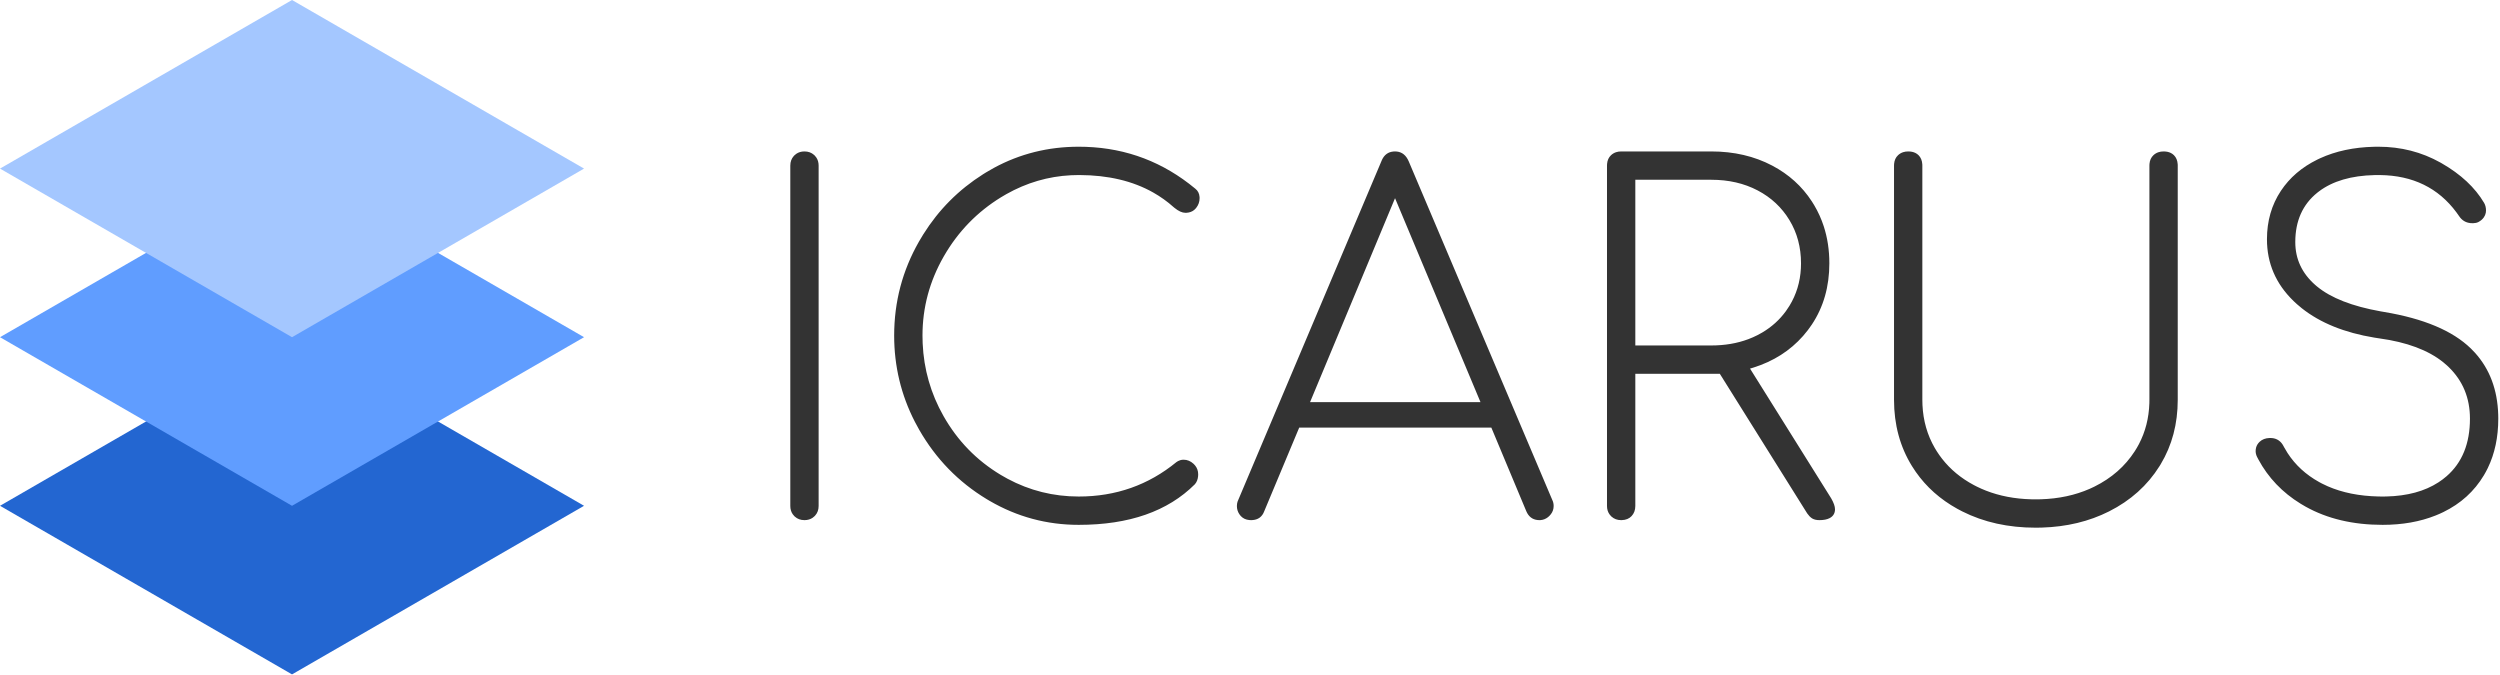
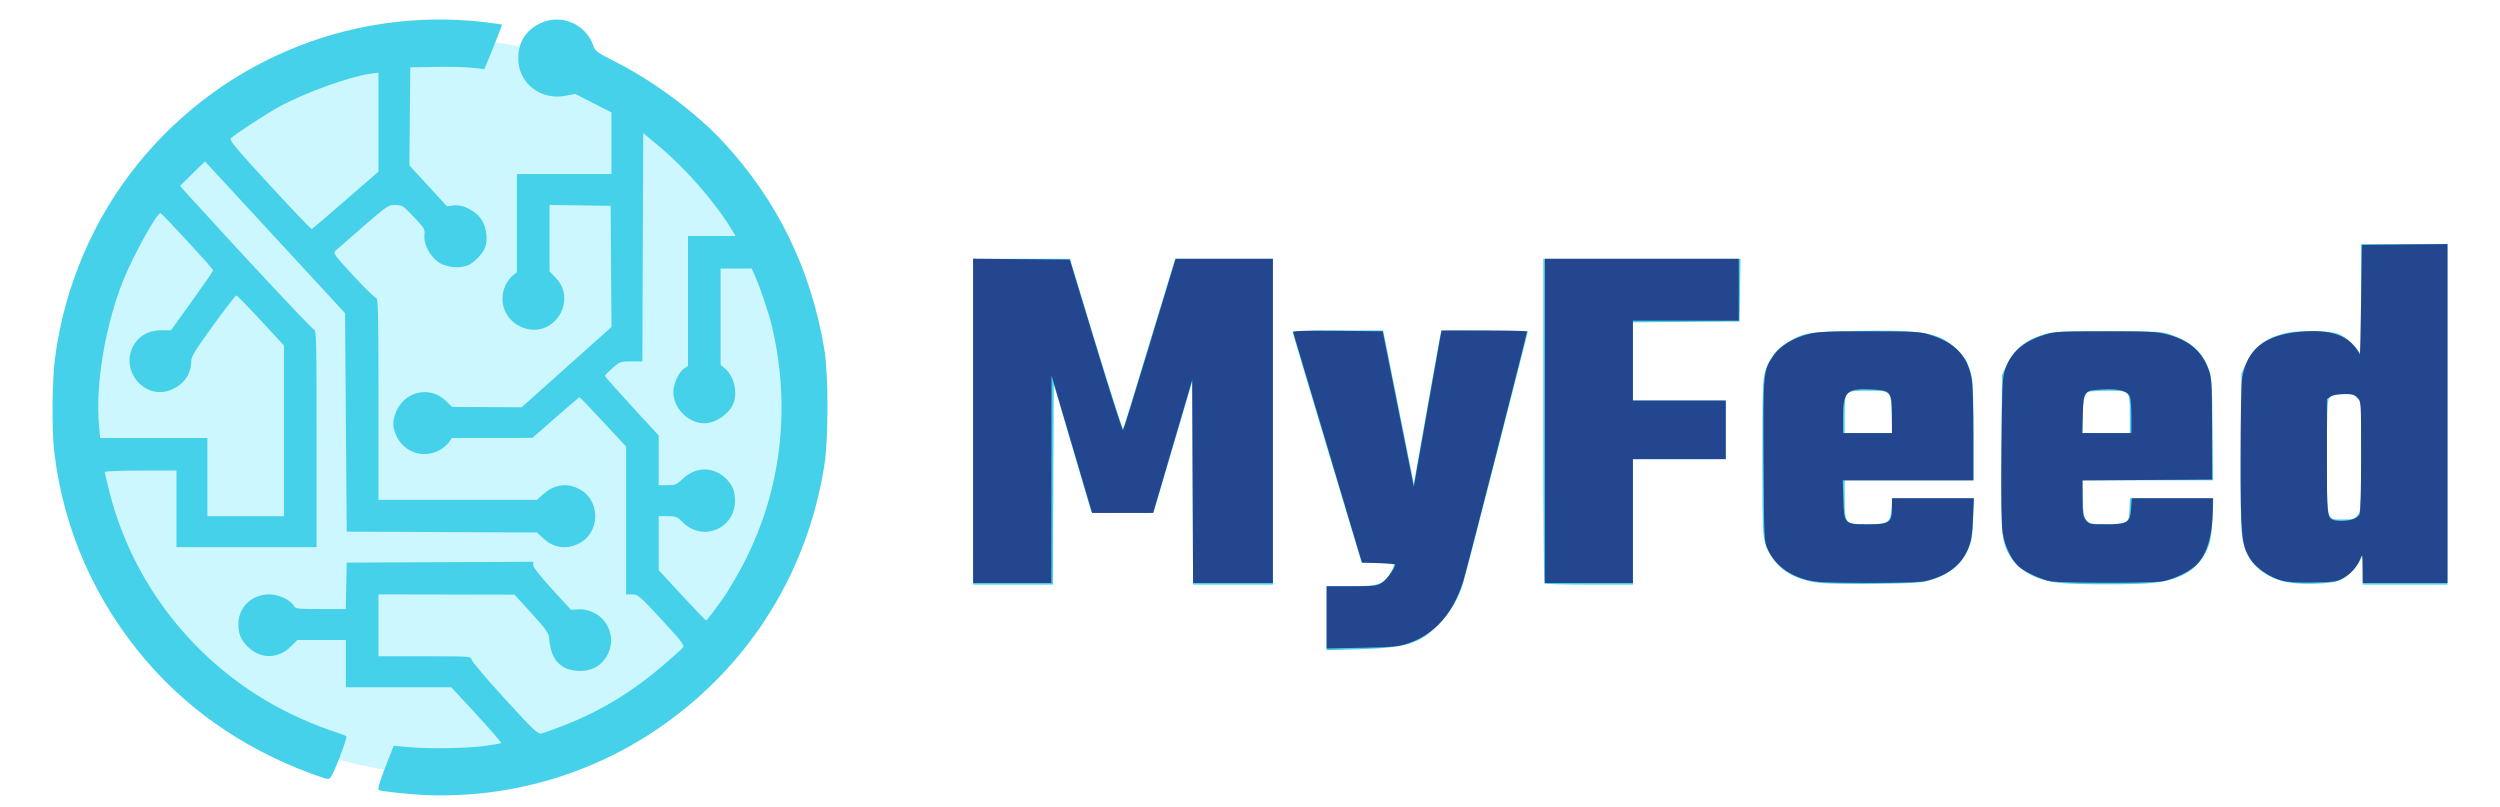
- <svg xmlns="http://www.w3.org/2000/svg" version="1.1" width="949" height="256" viewbox="0 0 949 256">
-   <path fill="#2366d1" d="M110.851 128L221.703 192L110.851 256L0 192Z" />
-   <path fill="#609dff" d="M110.851 64L221.703 128L110.851 192L0 128Z" />
-   <path fill="#a4c7ff" d="M110.851 0L221.703 64L110.851 128L0 64Z" />
-   <g transform="translate(300, 55.695), scale(0.7)" fill="#333">
-     <path d="M 613.888 10.24 L 613.888 137.216 A 60.705 60.705 0 0 0 613.954 140.055 Q 614.553 152.847 620.602 163.316 A 50.135 50.135 0 0 0 621.696 165.12 A 51.598 51.598 0 0 0 624.562 169.185 Q 631.357 177.897 641.762 183.449 A 63.11 63.11 0 0 0 643.456 184.32 A 61.649 61.649 0 0 0 648.369 186.492 Q 659.467 190.833 672.846 191.198 A 90.809 90.809 0 0 0 675.328 191.232 A 90.563 90.563 0 0 0 678.104 191.19 Q 692.78 190.74 704.7 185.489 A 61.259 61.259 0 0 0 707.2 184.32 Q 721.152 177.408 729.088 165.12 A 49.502 49.502 0 0 0 731.322 161.299 Q 736.63 151.203 736.997 139.036 A 60.335 60.335 0 0 0 737.024 137.216 L 737.024 10.24 A 10.857 10.857 0 0 1 737.062 9.315 Q 737.313 6.384 739.2 4.608 A 7.256 7.256 0 0 1 741.925 2.981 Q 743.196 2.56 744.704 2.56 Q 746.956 2.56 748.602 3.369 A 6.472 6.472 0 0 1 750.336 4.608 Q 752.167 6.439 752.361 9.499 A 11.729 11.729 0 0 1 752.384 10.24 L 752.384 137.216 Q 752.384 156.807 743.135 172.194 A 64.077 64.077 0 0 1 742.528 173.184 Q 732.672 188.928 715.136 197.76 Q 698.912 205.931 678.635 206.543 A 109.71 109.71 0 0 1 675.328 206.592 Q 653.056 206.592 635.52 197.76 A 77.835 77.835 0 0 1 632.828 196.338 Q 618.963 188.661 610.337 176.346 A 65.778 65.778 0 0 1 608.256 173.184 Q 598.528 157.44 598.528 137.216 L 598.528 10.24 A 10.857 10.857 0 0 1 598.566 9.315 Q 598.817 6.384 600.704 4.608 A 7.256 7.256 0 0 1 603.429 2.981 Q 604.7 2.56 606.208 2.56 Q 608.46 2.56 610.106 3.369 A 6.472 6.472 0 0 1 611.84 4.608 Q 613.671 6.439 613.865 9.499 A 11.729 11.729 0 0 1 613.888 10.24 Z M 895.488 8.96 A 69.507 69.507 0 0 0 894.88 8.615 Q 879.509 0 861.184 0 A 100.005 100.005 0 0 0 858.79 0.028 Q 842.342 0.422 829.568 6.272 A 61.75 61.75 0 0 0 828.078 6.979 Q 815.456 13.172 808.32 23.936 Q 800.768 35.328 800.768 50.176 Q 800.768 69.697 815.175 83.659 A 59.222 59.222 0 0 0 817.024 85.376 A 60.63 60.63 0 0 0 819.68 87.606 Q 834.727 99.526 859.059 103.529 A 133.91 133.91 0 0 0 861.696 103.936 Q 884.116 107.004 896.419 116.925 A 41.61 41.61 0 0 1 898.432 118.656 A 43.592 43.592 0 0 1 899.28 119.455 Q 910.848 130.653 910.848 147.456 Q 910.848 167.68 898.176 178.688 A 39.281 39.281 0 0 1 893.72 182.034 Q 882.522 189.266 865.531 189.672 A 85.481 85.481 0 0 1 863.488 189.696 A 102.18 102.18 0 0 1 861.3 189.673 Q 845.567 189.336 833.654 184.112 A 55.097 55.097 0 0 1 830.592 182.656 A 56.619 56.619 0 0 1 829.066 181.842 Q 818.274 175.871 811.94 166.114 A 47.528 47.528 0 0 1 809.984 162.816 A 12.115 12.115 0 0 0 809.808 162.46 Q 807.734 158.428 803.571 158.002 A 9.942 9.942 0 0 0 802.56 157.952 A 12.194 12.194 0 0 0 802.217 157.957 Q 798.871 158.051 796.8 160 A 7.449 7.449 0 0 0 796.119 160.731 Q 794.934 162.191 794.688 164.094 A 8.003 8.003 0 0 0 794.624 165.12 A 6.218 6.218 0 0 0 794.708 166.137 Q 794.803 166.708 795.004 167.28 A 7.895 7.895 0 0 0 795.392 168.192 A 65.044 65.044 0 0 0 796.099 169.546 Q 804.091 184.419 819.055 193.615 A 74.4 74.4 0 0 0 821.76 195.2 Q 839.424 205.056 863.488 205.056 Q 879.548 205.056 892.299 199.951 A 62.036 62.036 0 0 0 896.384 198.144 Q 910.592 191.232 918.4 178.176 A 51.186 51.186 0 0 0 920.533 174.225 Q 926.208 162.515 926.208 147.456 A 72.811 72.811 0 0 0 926.178 145.354 Q 925.592 125.061 913.589 111.755 A 49.8 49.8 0 0 0 911.36 109.44 Q 896.512 94.976 864.256 89.6 A 157.882 157.882 0 0 1 862.446 89.288 Q 839.242 85.142 827.904 75.776 A 41.218 41.218 0 0 1 826.977 74.987 Q 816.128 65.472 816.128 51.712 A 49.293 49.293 0 0 1 816.128 51.578 Q 816.175 34.522 828.032 24.96 A 35.234 35.234 0 0 1 828.891 24.289 Q 840.118 15.794 859.213 15.381 A 91.194 91.194 0 0 1 861.184 15.36 A 73.044 73.044 0 0 1 862.037 15.365 Q 888.747 15.677 903.514 35.593 A 59.37 59.37 0 0 1 904.96 37.632 Q 907.22 41.022 911.076 41.419 A 10.261 10.261 0 0 0 912.128 41.472 A 14.543 14.543 0 0 0 912.743 41.459 Q 914.336 41.392 915.2 40.96 A 10.655 10.655 0 0 0 915.336 40.891 Q 916.348 40.366 917.135 39.681 A 7.607 7.607 0 0 0 918.4 38.272 Q 919.197 37.122 919.442 35.787 A 6.761 6.761 0 0 0 919.552 34.56 Q 919.552 32.256 918.528 30.464 Q 911.104 17.92 895.488 8.96 Z M 160.311 0.068 A 110.648 110.648 0 0 0 156.416 0 Q 131.565 0 110.402 11.483 A 99.343 99.343 0 0 0 106.112 13.952 A 109.009 109.009 0 0 0 104.543 14.926 Q 84.677 27.489 72.14 47.479 A 111.393 111.393 0 0 0 69.76 51.456 Q 56.32 75.008 56.32 102.4 Q 56.32 127.331 67.56 149.187 A 107.592 107.592 0 0 0 69.888 153.472 Q 83.456 177.152 106.496 191.104 A 103.444 103.444 0 0 0 108.082 192.045 Q 130.459 205.056 156.416 205.056 Q 197.376 205.056 219.392 183.04 Q 220.918 181.296 221.145 178.624 A 11.364 11.364 0 0 0 221.184 177.664 Q 221.184 174.906 219.514 172.852 A 8.614 8.614 0 0 0 218.752 172.032 A 10.501 10.501 0 0 0 218.638 171.925 Q 216.248 169.728 213.248 169.728 A 6.244 6.244 0 0 0 211.549 169.961 Q 210.906 170.141 210.291 170.463 A 7.508 7.508 0 0 0 209.408 171.008 Q 186.624 189.696 156.416 189.696 Q 135.765 189.696 117.743 180.022 A 87.237 87.237 0 0 1 114.048 177.92 Q 94.464 166.144 83.072 146.048 Q 72.704 127.758 71.772 106.604 A 95.549 95.549 0 0 1 71.68 102.4 Q 71.68 79.616 83.2 59.52 A 97.348 97.348 0 0 1 83.35 59.26 Q 94.847 39.346 114.304 27.392 A 88.056 88.056 0 0 1 117.155 25.713 Q 133.663 16.406 152.218 15.466 A 82.911 82.911 0 0 1 156.416 15.36 A 117.212 117.212 0 0 1 156.817 15.361 Q 180.184 15.441 196.829 24.848 A 63.01 63.01 0 0 1 207.872 32.768 A 23.034 23.034 0 0 0 208.339 33.158 Q 211.641 35.84 214.272 35.84 A 9.974 9.974 0 0 0 214.911 35.82 Q 217.343 35.664 219.009 34.296 A 6.873 6.873 0 0 0 219.904 33.408 A 9.994 9.994 0 0 0 220.133 33.126 Q 221.952 30.799 221.952 27.904 A 8.988 8.988 0 0 0 221.929 27.259 Q 221.724 24.398 219.648 22.784 A 110.881 110.881 0 0 0 219.543 22.697 Q 193.686 1.244 160.311 0.068 Z M 551.168 198.4 L 504.064 123.136 L 499.456 123.136 L 458.24 123.136 L 458.24 194.816 Q 458.24 198.144 456.192 200.32 Q 454.232 202.403 450.865 202.492 A 11.487 11.487 0 0 1 450.56 202.496 Q 447.452 202.496 445.349 200.598 A 7.871 7.871 0 0 1 445.056 200.32 A 7.525 7.525 0 0 1 444.182 199.275 Q 442.889 197.403 442.88 194.85 A 10.179 10.179 0 0 1 442.88 194.816 L 442.88 10.24 A 10.857 10.857 0 0 1 442.918 9.315 Q 443.169 6.384 445.056 4.608 A 7.256 7.256 0 0 1 447.781 2.981 Q 449.052 2.56 450.56 2.56 L 499.456 2.56 Q 517.888 2.56 532.48 10.24 Q 545.954 17.332 553.971 29.662 A 58.968 58.968 0 0 1 555.264 31.744 A 56.737 56.737 0 0 1 560.414 43.13 Q 563.456 52.468 563.456 63.232 Q 563.456 82.2 553.946 96.465 A 56.692 56.692 0 0 1 551.808 99.456 A 58.849 58.849 0 0 1 549.212 102.618 Q 538.621 114.637 522.253 119.779 A 72.195 72.195 0 0 1 520.448 120.32 L 564.48 190.72 Q 566.528 194.304 566.528 196.608 A 6.599 6.599 0 0 1 566.478 197.436 Q 566.253 199.208 565.035 200.395 A 5.625 5.625 0 0 1 564.352 200.96 A 6.473 6.473 0 0 1 563.547 201.443 Q 561.472 202.496 558.08 202.496 Q 555.751 202.496 554.27 201.649 A 4.911 4.911 0 0 1 553.984 201.472 Q 552.654 200.585 551.515 198.93 A 14.447 14.447 0 0 1 551.168 198.4 Z M 399.104 197.632 L 380.16 152.32 L 275.968 152.32 L 257.024 197.632 Q 255.324 202.248 250.396 202.483 A 11.297 11.297 0 0 1 249.856 202.496 A 10.258 10.258 0 0 1 248.931 202.455 Q 246.143 202.203 244.4 200.383 A 6.997 6.997 0 0 1 244.224 200.192 A 8.678 8.678 0 0 1 243.477 199.224 Q 242.176 197.264 242.176 194.816 A 7.805 7.805 0 0 1 242.282 193.521 A 7.181 7.181 0 0 1 242.944 191.488 L 320.512 7.936 A 12.196 12.196 0 0 1 320.852 7.129 Q 322.805 2.936 327.14 2.591 A 10.038 10.038 0 0 1 327.936 2.56 A 9.004 9.004 0 0 1 328.947 2.615 Q 333.29 3.106 335.36 7.936 L 413.184 191.488 Q 413.952 193.024 413.952 194.816 A 7.64 7.64 0 0 1 413.846 196.101 Q 413.457 198.383 411.648 200.192 A 9.044 9.044 0 0 1 410.871 200.886 Q 409.083 202.303 406.879 202.473 A 7.908 7.908 0 0 1 406.272 202.496 A 9.93 9.93 0 0 1 405.339 202.453 Q 400.96 202.04 399.104 197.632 Z M 15.36 10.24 L 15.36 194.816 Q 15.36 197.924 13.462 200.027 A 7.871 7.871 0 0 1 13.184 200.32 A 7.525 7.525 0 0 1 12.139 201.194 Q 10.267 202.487 7.714 202.496 A 10.179 10.179 0 0 1 7.68 202.496 Q 4.572 202.496 2.469 200.598 A 7.871 7.871 0 0 1 2.176 200.32 A 7.525 7.525 0 0 1 1.302 199.275 Q 0.009 197.403 0 194.85 A 10.179 10.179 0 0 1 0 194.816 L 0 10.24 Q 0 7.132 1.898 5.029 A 7.871 7.871 0 0 1 2.176 4.736 A 7.525 7.525 0 0 1 3.221 3.862 Q 5.093 2.569 7.646 2.56 A 10.179 10.179 0 0 1 7.68 2.56 Q 10.788 2.56 12.891 4.458 A 7.871 7.871 0 0 1 13.184 4.736 A 7.525 7.525 0 0 1 14.058 5.781 Q 15.351 7.653 15.36 10.206 A 10.179 10.179 0 0 1 15.36 10.24 Z M 281.856 138.496 L 374.272 138.496 L 327.936 27.904 L 281.856 138.496 Z M 458.24 107.776 L 499.456 107.776 Q 510.418 107.776 519.519 104.362 A 48.175 48.175 0 0 0 524.544 102.144 A 47.471 47.471 0 0 0 527.059 100.761 Q 534.75 96.219 539.878 89.183 A 43.678 43.678 0 0 0 541.824 86.272 Q 547.436 77.109 548.027 65.896 A 50.673 50.673 0 0 0 548.096 63.232 Q 548.096 50.176 541.824 39.808 Q 535.552 29.44 524.544 23.68 Q 513.536 17.92 499.456 17.92 L 458.24 17.92 L 458.24 107.776 Z" vector-effect="non-scaling-stroke" />
+ <svg xmlns="http://www.w3.org/2000/svg" id="svg8" version="1.1" viewBox="0 0 310 100" height="10cm" width="31cm">
+   <defs id="defs2">
+     <pattern id="EMFhbasepattern" patternUnits="userSpaceOnUse" width="6" height="6" x="0" y="0" />
+     <pattern id="EMFhbasepattern-6" patternUnits="userSpaceOnUse" width="6" height="6" x="0" y="0" />
+   </defs>
+   <g id="layer1">
+     <circle r="45.617" cy="50.417" cx="55.031" id="path172" style="fill:#ccf7ff;stroke:none;stroke-width:0.403;stroke-linejoin:round;fill-opacity:1" />
+     <g transform="matrix(0.9344798,0,0,0.9344798,54.11097,42.61736)" id="g160">
+       <path id="path164" d="m -1.089,59.913 c -2.113,-0.069 -6.267,-0.505 -6.563,-0.688 -0.171,-0.106 0.095,-1.027 0.87,-3.012 l 1.117,-2.86 1.855,0.17 c 2.746,0.252 7.61,0.189 10.07,-0.132 1.189,-0.155 2.235,-0.327 2.325,-0.381 0.09,-0.055 -1.36,-1.748 -3.221,-3.761 l -3.385,-3.661 h -6.993 -6.993 v -3.135 -3.135 h -3.217 -3.217 l -0.841,0.841 c -1.605,1.605 -3.811,1.725 -5.478,0.298 -1.084,-0.928 -1.514,-1.834 -1.514,-3.194 0,-2.304 1.75,-3.998 4.132,-3.998 1.234,0 2.805,0.741 3.222,1.52 0.211,0.395 0.467,0.426 3.565,0.426 h 3.337 l 0.06,-3.08 0.06,-3.08 12.376,-0.056 12.376,-0.056 v 0.454 c 0,0.278 0.971,1.514 2.509,3.19 l 2.509,2.736 0.906,-0.07 c 1.189,-0.092 2.558,0.473 3.359,1.386 2.332,2.656 0.527,6.786 -2.967,6.79 -2.641,0.003 -4,-1.404 -4.207,-4.355 -0.047,-0.667 -0.408,-1.175 -2.325,-3.279 L 10.368,33.301 1.343,33.283 -7.683,33.265 v 4.107 4.107 h 6.146 c 6.084,0 6.147,0.005 6.215,0.455 0.038,0.25 2.015,2.58 4.393,5.178 3.825,4.178 4.386,4.709 4.864,4.608 0.297,-0.063 1.659,-0.549 3.026,-1.082 4.759,-1.854 9.02,-4.431 13.079,-7.909 1.308,-1.121 2.508,-2.197 2.667,-2.391 0.254,-0.31 -0.089,-0.762 -2.81,-3.71 -2.934,-3.177 -3.142,-3.357 -3.91,-3.36 l -0.811,-0.004 v -9.803 -9.803 l -3.038,-3.276 C 20.467,8.582 19.054,7.108 18.998,7.108 c -0.056,0 -1.485,1.213 -3.177,2.696 l -3.076,2.696 -5.336,0.006 -5.336,0.006 -0.449,0.63 C 1.379,13.489 0.758,13.975 0.246,14.223 -1.883,15.254 -4.325,14.363 -5.328,12.188 -5.874,11.006 -5.836,9.985 -5.2,8.718 -3.954,6.236 -0.777,5.654 1.21,7.544 L 2.101,8.391 6.71,8.414 11.319,8.436 l 5.959,-5.327 5.959,-5.327 -0.058,-8.037 -0.058,-8.037 -4.053,-0.059 -4.053,-0.059 v 4.401 4.401 l 0.855,0.898 c 2.766,2.908 -0.08,7.752 -3.95,6.723 C 9.35,-2.67 8.07,-5.325 9.157,-7.717 9.377,-8.202 9.813,-8.799 10.125,-9.045 l 0.568,-0.446 v -6.508 -6.508 h 6.269 6.269 v -4.089 -4.089 l -2.405,-1.23 -2.405,-1.23 -1.246,0.245 c -3.332,0.656 -6.309,-1.668 -6.309,-4.926 0,-2.207 0.983,-3.767 2.962,-4.703 2.763,-1.306 6.061,0.129 7.028,3.059 0.215,0.65 0.528,0.874 2.875,2.051 4.985,2.5 10.703,6.743 14.287,10.602 7.22,7.774 11.68,16.902 13.458,27.548 C 52.036,4.085 52.038,12.641 51.48,16.18 49.767,27.032 44.821,36.88 37.216,44.576 27.033,54.882 13.289,60.385 -1.089,59.913 Z M 36.737,35.589 c 1.602,-2.161 1.786,-2.443 3.093,-4.712 5.736,-9.962 7.401,-21.605 4.727,-33.065 -0.401,-1.72 -1.521,-5.09 -2.205,-6.637 L 41.845,-9.97 H 39.78 37.714 v 6.4 6.4 l 0.546,0.43 c 1.198,0.942 1.746,3.118 1.169,4.644 -0.516,1.366 -2.363,2.648 -3.83,2.657 -2.155,0.014 -4.154,-1.976 -4.154,-4.134 0,-1.097 0.718,-2.673 1.43,-3.139 l 0.516,-0.338 v -8.622 -8.622 h 3.152 3.152 l -0.486,-0.811 c -2.153,-3.588 -6.175,-8.2 -9.709,-11.132 l -2.054,-1.704 -0.056,15.146 -0.056,15.146 h -1.481 c -1.426,0 -1.519,0.033 -2.485,0.883 -0.552,0.486 -1.003,0.953 -1.003,1.038 0,0.085 1.605,1.9 3.567,4.033 l 3.567,3.878 v 3.298 3.298 h 1.154 c 1.049,0 1.236,-0.078 2.054,-0.856 1.925,-1.832 4.582,-1.603 6.212,0.535 0.459,0.602 0.629,1.099 0.697,2.037 0.282,3.897 -4.171,5.96 -6.924,3.207 -0.746,-0.746 -0.918,-0.816 -2.005,-0.816 H 29.5 v 3.583 3.583 l 3.08,3.331 c 1.694,1.832 3.133,3.333 3.198,3.335 0.065,0.002 0.496,-0.507 0.959,-1.132 z m -51.661,22.053 c -9.444,-3.158 -17.508,-8.486 -23.595,-15.591 -6.778,-7.911 -10.949,-17.364 -12.176,-27.593 -0.358,-2.984 -0.304,-9.573 0.103,-12.646 1.251,-9.448 5.096,-18.422 11.023,-25.725 11.483,-14.147 29.415,-21.174 47.387,-18.569 l 0.908,0.132 -0.501,1.328 c -0.275,0.73 -0.807,2.064 -1.182,2.964 l -0.682,1.636 -1.524,-0.182 c -0.838,-0.1 -3.05,-0.155 -4.914,-0.123 l -3.39,0.059 -0.057,6.504 -0.057,6.504 2.495,2.716 2.495,2.716 0.854,-0.114 c 1.305,-0.175 3.073,0.766 3.813,2.028 0.64,1.091 0.777,2.83 0.298,3.76 -0.394,0.763 -1.313,1.707 -2.023,2.078 -0.999,0.522 -2.813,0.413 -3.919,-0.235 -1.195,-0.7 -2.161,-2.487 -2.016,-3.728 0.087,-0.742 -0.014,-0.913 -1.409,-2.381 -1.427,-1.503 -1.55,-1.581 -2.465,-1.581 -0.925,0 -1.093,0.113 -4.242,2.843 -1.803,1.563 -3.454,3.006 -3.668,3.205 -0.37,0.345 -0.257,0.505 2.342,3.318 1.502,1.626 2.869,2.956 3.037,2.956 0.26,0 0.306,1.996 0.306,13.403 V 20.727 H 2.823 13.328 L 14.305,19.868 c 1.496,-1.317 3.384,-1.447 5.046,-0.348 2.3,1.522 2.3,5.216 0,6.738 -1.67,1.105 -3.645,0.967 -5.079,-0.354 l -0.922,-0.85 -12.624,-0.056 -12.624,-0.056 -0.108,-14.494 -0.108,-14.494 -9.296,-10.072 -9.296,-10.072 -1.661,1.632 -1.661,1.632 1.337,1.471 c 7.49,8.241 16.112,17.455 16.415,17.545 0.355,0.105 0.378,0.985 0.378,14.508 v 14.396 h -9.296 -9.296 V 21.916 16.836 h -4.756 c -2.648,0 -4.756,0.086 -4.756,0.193 0,0.106 0.28,1.298 0.622,2.648 3.253,12.834 12.128,23.677 24.13,29.481 1.546,0.748 3.783,1.679 4.972,2.07 1.189,0.391 2.24,0.775 2.336,0.854 0.18,0.149 -1.624,4.884 -2.079,5.454 -0.201,0.253 -0.398,0.276 -0.906,0.106 z M -20.221,11.565 V 0.24 L -23.295,-3.081 c -1.691,-1.827 -3.157,-3.322 -3.257,-3.322 -0.101,0 -1.487,1.8 -3.081,3.999 -2.456,3.39 -2.899,4.121 -2.904,4.796 -0.012,1.603 -0.914,2.927 -2.492,3.658 -3.65,1.69 -7.245,-2.68 -4.998,-6.075 0.763,-1.152 2.011,-1.766 3.577,-1.759 l 1.231,0.006 2.797,-3.887 c 1.538,-2.138 2.797,-3.97 2.797,-4.073 0,-0.229 -6.778,-7.582 -6.989,-7.582 -0.493,0 -3.514,5.437 -4.88,8.783 -2.415,5.914 -3.78,13.99 -3.275,19.381 l 0.156,1.669 h 7.115 7.115 v 5.188 5.188 h 5.08 5.08 z m 8.182,-30.614 4.353,-3.783 0.002,-6.567 0.002,-6.567 -1.102,0.146 c -2.612,0.346 -8.537,2.474 -11.868,4.261 -1.795,0.963 -6.268,3.882 -6.645,4.336 -0.189,0.228 0.925,1.555 5.188,6.182 2.986,3.241 5.494,5.866 5.573,5.834 0.08,-0.032 2.104,-1.761 4.498,-3.842 z M 118.131,36.431 v -4.247 h 3.108 c 4.094,0 4.791,-0.296 5.703,-2.424 l 0.252,-0.587 -2.208,-0.062 -2.208,-0.062 -4.584,-15.24 c -2.521,-8.382 -4.588,-15.313 -4.594,-15.402 -0.005,-0.089 2.7,-0.162 6.012,-0.162 h 6.021 l 2.033,10.175 2.033,10.175 1.788,-10.109 c 0.983,-5.56 1.819,-10.14 1.857,-10.179 0.038,-0.038 2.643,-0.044 5.788,-0.012 l 5.718,0.058 -4.153,16.259 c -2.284,8.942 -4.319,16.773 -4.523,17.402 -0.656,2.021 -1.686,3.699 -3.251,5.295 -2.473,2.522 -4.19,3.05 -10.524,3.24 L 118.131,40.678 V 36.431 Z M 71.221,10.351 v -21.617 l 6.431,0.002 6.431,0.002 0.469,1.565 c 3.22,10.756 6.456,21.095 6.563,20.967 0.074,-0.089 0.6,-1.718 1.17,-3.621 0.889,-2.972 2.425,-8.016 5.116,-16.808 l 0.645,-2.108 h 6.476 6.476 v 21.617 21.617 h -5.295 -5.295 l -0.056,-13.48 -0.056,-13.48 -2.579,8.728 -2.579,8.728 -4.108,-0.059 -4.108,-0.059 -2.5,-8.493 -2.5,-8.493 -0.056,13.303 -0.056,13.303 h -5.295 -5.295 z M 147.027,31.824 c -0.079,-0.079 -0.144,-9.807 -0.144,-21.617 v -21.473 h 13.083 13.083 l -0.059,4.161 -0.059,4.161 -7.08,0.057 -7.08,0.057 v 5.185 5.185 h 6.161 6.161 v 3.891 3.891 h -6.161 -6.161 v 8.323 8.323 h -5.801 c -3.19,0 -5.866,-0.065 -5.945,-0.144 z m 36.595,-0.073 c -3.834,-0.44 -6.247,-2.171 -7.274,-5.219 -0.354,-1.051 -0.39,-2.101 -0.39,-11.426 0,-9.189 0.04,-10.397 0.38,-11.497 0.499,-1.614 1.529,-2.932 2.959,-3.791 2.168,-1.301 2.775,-1.4 9.352,-1.514 8.83,-0.154 10.882,0.241 13.173,2.532 1.011,1.011 1.303,1.48 1.677,2.69 0.417,1.351 0.453,1.978 0.453,8.036 v 6.571 h -8.539 -8.539 v 2.486 c 0,3.295 0.05,3.351 3.002,3.351 2.754,0 3.084,-0.218 3.222,-2.13 l 0.096,-1.329 h 5.404 5.404 l -0.091,2.756 c -0.081,2.455 -0.158,2.904 -0.705,4.11 -0.923,2.036 -2.398,3.209 -5.092,4.05 -0.971,0.303 -2.259,0.384 -7.026,0.441 -3.21,0.039 -6.571,-0.014 -7.468,-0.117 z m 9.487,-22.391 c -0.091,-3.152 -0.056,-3.117 -3.177,-3.117 -3.07,0 -3.056,-0.014 -3.056,3.168 v 2.453 h 3.153 3.153 z M 215.28,31.733 c -2.953,-0.345 -5.254,-1.584 -6.398,-3.447 -1.225,-1.995 -1.284,-2.665 -1.212,-13.879 l 0.066,-10.217 0.606,-1.297 c 1.005,-2.15 2.461,-3.352 5.017,-4.14 1.148,-0.354 2.1,-0.399 8.428,-0.398 6.907,0.001 7.178,0.017 8.521,0.501 2.549,0.918 3.939,2.183 4.838,4.403 0.435,1.074 0.47,1.586 0.541,8.011 l 0.076,6.864 h -8.686 -8.686 l 0.08,2.507 c 0.102,3.229 0.197,3.331 3.072,3.327 1.153,-0.002 2.201,-0.117 2.516,-0.276 0.484,-0.244 0.547,-0.424 0.604,-1.726 l 0.064,-1.454 h 5.532 5.532 l -0.114,2.648 c -0.124,2.871 -0.402,3.924 -1.43,5.418 -1.225,1.781 -3.323,2.811 -6.453,3.17 -2.219,0.254 -10.289,0.245 -12.512,-0.014 z m 9.426,-22.34 c 0,-3.201 0.048,-3.151 -2.988,-3.147 -1.27,0.002 -2.424,0.077 -2.565,0.167 -0.491,0.312 -0.716,1.384 -0.716,3.411 v 2.04 h 3.135 3.135 z M 246.274,31.756 c -2.658,-0.336 -4.916,-1.74 -5.884,-3.66 -0.962,-1.907 -1.019,-2.73 -0.946,-13.747 l 0.069,-10.376 0.622,-1.348 c 0.885,-1.915 2.199,-3.075 4.241,-3.743 1.37,-0.448 2.041,-0.53 4.323,-0.53 1.722,0 3.003,0.106 3.531,0.293 0.963,0.34 2.206,1.372 2.773,2.301 0.388,0.636 0.396,0.511 0.396,-6.755 v -7.404 h 5.729 5.729 V 9.378 31.968 h -5.621 -5.621 l -0.005,-2 -0.005,-2 -0.398,0.877 c -0.481,1.06 -1.982,2.393 -3.037,2.699 -1.094,0.317 -4.188,0.428 -5.899,0.212 z m 8.68,-9.005 c 0.433,-0.55 0.448,-0.813 0.448,-7.792 V 7.737 l -0.555,-0.555 c -0.507,-0.507 -0.678,-0.547 -1.972,-0.465 -1.069,0.068 -1.49,0.19 -1.715,0.498 -0.24,0.328 -0.298,1.868 -0.298,7.861 0,8.746 -0.133,8.244 2.18,8.244 1.324,0 1.507,-0.054 1.912,-0.57 z" style="fill:#45d1e9;stroke-width:0.216" />
+       <path id="path162" d="m 118.131,36.313 v -4.128 h 3.319 c 3.096,0 3.368,-0.033 4.05,-0.493 0.632,-0.426 1.696,-1.9 1.707,-2.364 0.002,-0.085 -0.982,-0.182 -2.187,-0.216 l -2.19,-0.062 -1.169,-3.891 c -0.643,-2.14 -2.676,-8.95 -4.518,-15.132 -1.842,-6.183 -3.392,-11.364 -3.445,-11.515 -0.076,-0.217 1.136,-0.262 5.888,-0.216 l 5.984,0.057 2.063,10.32 2.063,10.32 1.837,-10.374 1.837,-10.374 h 5.675 c 3.121,0 5.675,0.062 5.675,0.137 0,0.316 -8.06,31.869 -8.469,33.154 -1.373,4.313 -3.766,7.007 -7.311,8.231 -1.243,0.429 -1.946,0.496 -6.107,0.58 l -4.702,0.095 z M 71.221,10.24 v -21.513 l 6.412,0.057 6.412,0.057 3.465,11.405 C 89.416,6.519 91.038,11.578 91.114,11.488 91.189,11.397 92.679,6.606 94.424,0.839 96.168,-4.927 97.709,-10.01 97.848,-10.456 l 0.252,-0.811 h 6.449 6.449 v 21.509 21.509 h -5.295 -5.295 l -0.056,-13.484 -0.056,-13.484 -2.594,8.835 -2.594,8.835 -4.044,0.001 -4.044,0.001 -0.468,-1.567 C 86.294,20.027 85.08,15.917 83.854,11.756 L 81.624,4.19 81.611,17.971 81.598,31.752 h -5.188 -5.188 z m 75.877,0.003 v -21.509 h 12.862 12.862 v 4.107 4.107 h -7.026 -7.026 v 5.296 5.296 h 6.161 6.161 v 3.891 3.891 h -6.161 -6.161 v 8.215 8.215 h -5.837 -5.837 z m 34.804,21.117 c -2.545,-0.665 -4.306,-2.047 -5.273,-4.136 -0.44,-0.952 -0.457,-1.329 -0.517,-11.656 -0.068,-11.762 -0.052,-11.936 1.258,-13.915 0.858,-1.295 2.587,-2.385 4.603,-2.902 1.342,-0.344 2.438,-0.397 8.144,-0.392 5.745,0.005 6.759,0.056 7.884,0.398 3.485,1.061 5.143,2.76 5.716,5.86 0.134,0.727 0.236,3.903 0.236,7.395 v 6.121 h -8.666 -8.666 l 0.073,2.464 c 0.099,3.343 0.127,3.373 3.2,3.373 2.924,0 3.25,-0.218 3.25,-2.17 v -1.289 h 5.434 5.434 l -0.11,2.648 c -0.085,2.029 -0.224,2.947 -0.598,3.925 -0.86,2.253 -2.893,3.805 -5.792,4.424 -0.716,0.153 -3.591,0.24 -7.674,0.232 -5.419,-0.01 -6.768,-0.075 -7.934,-0.38 z m 11.241,-21.85 c 0,-3.151 -0.119,-3.305 -2.642,-3.437 -3.405,-0.179 -3.843,0.251 -3.843,3.77 v 2.021 h 3.243 3.243 V 9.51 Z m 21.007,22.011 c -1.167,-0.23 -3.043,-1.079 -4.006,-1.813 -1.033,-0.788 -2.021,-2.759 -2.307,-4.603 -0.157,-1.011 -0.211,-4.781 -0.159,-11.01 0.069,-8.164 0.13,-9.625 0.445,-10.572 0.778,-2.345 2.402,-3.801 5.233,-4.69 1.42,-0.446 1.921,-0.475 8.107,-0.477 5.668,-0.002 6.808,0.053 8.123,0.39 3.022,0.775 4.797,2.318 5.643,4.904 0.339,1.038 0.389,2.026 0.391,7.782 l 0.003,6.593 -8.593,0.057 -8.593,0.057 v 2.346 c 0,2.046 0.057,2.419 0.448,2.916 0.432,0.55 0.526,0.57 2.678,0.57 2.857,0 3.176,-0.205 3.315,-2.13 l 0.096,-1.329 h 5.378 5.378 l -0.007,1.351 c -0.018,3.55 -0.751,6.074 -2.175,7.485 -0.908,0.9 -2.946,1.89 -4.496,2.184 -1.386,0.263 -13.556,0.254 -14.902,-0.011 z M 224.922,9.716 c 0,-1.181 -0.091,-2.388 -0.203,-2.681 -0.294,-0.773 -1.439,-1.078 -3.615,-0.964 -2.495,0.131 -2.54,0.188 -2.632,3.314 l -0.073,2.479 h 3.261 3.261 z m 19.888,21.703 c -1.593,-0.434 -3.411,-1.71 -4.154,-2.915 -1.127,-1.827 -1.242,-3.062 -1.246,-13.412 -0.002,-5.887 0.085,-9.896 0.232,-10.692 0.678,-3.669 2.957,-5.495 7.439,-5.961 3.599,-0.374 5.986,0.216 7.359,1.821 0.411,0.48 0.77,1.026 0.797,1.212 0.027,0.187 0.1,-3.017 0.162,-7.119 l 0.112,-7.458 5.675,-0.058 5.675,-0.058 V 9.266 31.752 h -5.621 -5.621 l -0.016,-2 c -0.015,-1.803 -0.042,-1.93 -0.272,-1.295 -0.383,1.057 -1.349,2.156 -2.369,2.695 -0.796,0.421 -1.287,0.488 -3.936,0.536 -2.165,0.039 -3.365,-0.038 -4.215,-0.27 z m 9.484,-8.121 c 0.377,-0.131 0.781,-0.417 0.897,-0.634 0.126,-0.236 0.212,-3.346 0.212,-7.692 0,-7.194 -0.007,-7.303 -0.47,-7.797 -0.392,-0.417 -0.69,-0.5 -1.789,-0.5 -0.844,0 -1.492,0.121 -1.8,0.337 l -0.48,0.337 v 7.621 c 0,7.845 0.028,8.119 0.865,8.418 0.567,0.203 1.858,0.158 2.566,-0.089 z" style="fill:#23468e;stroke-width:0.216" />
+     </g>
  </g>
</svg>
